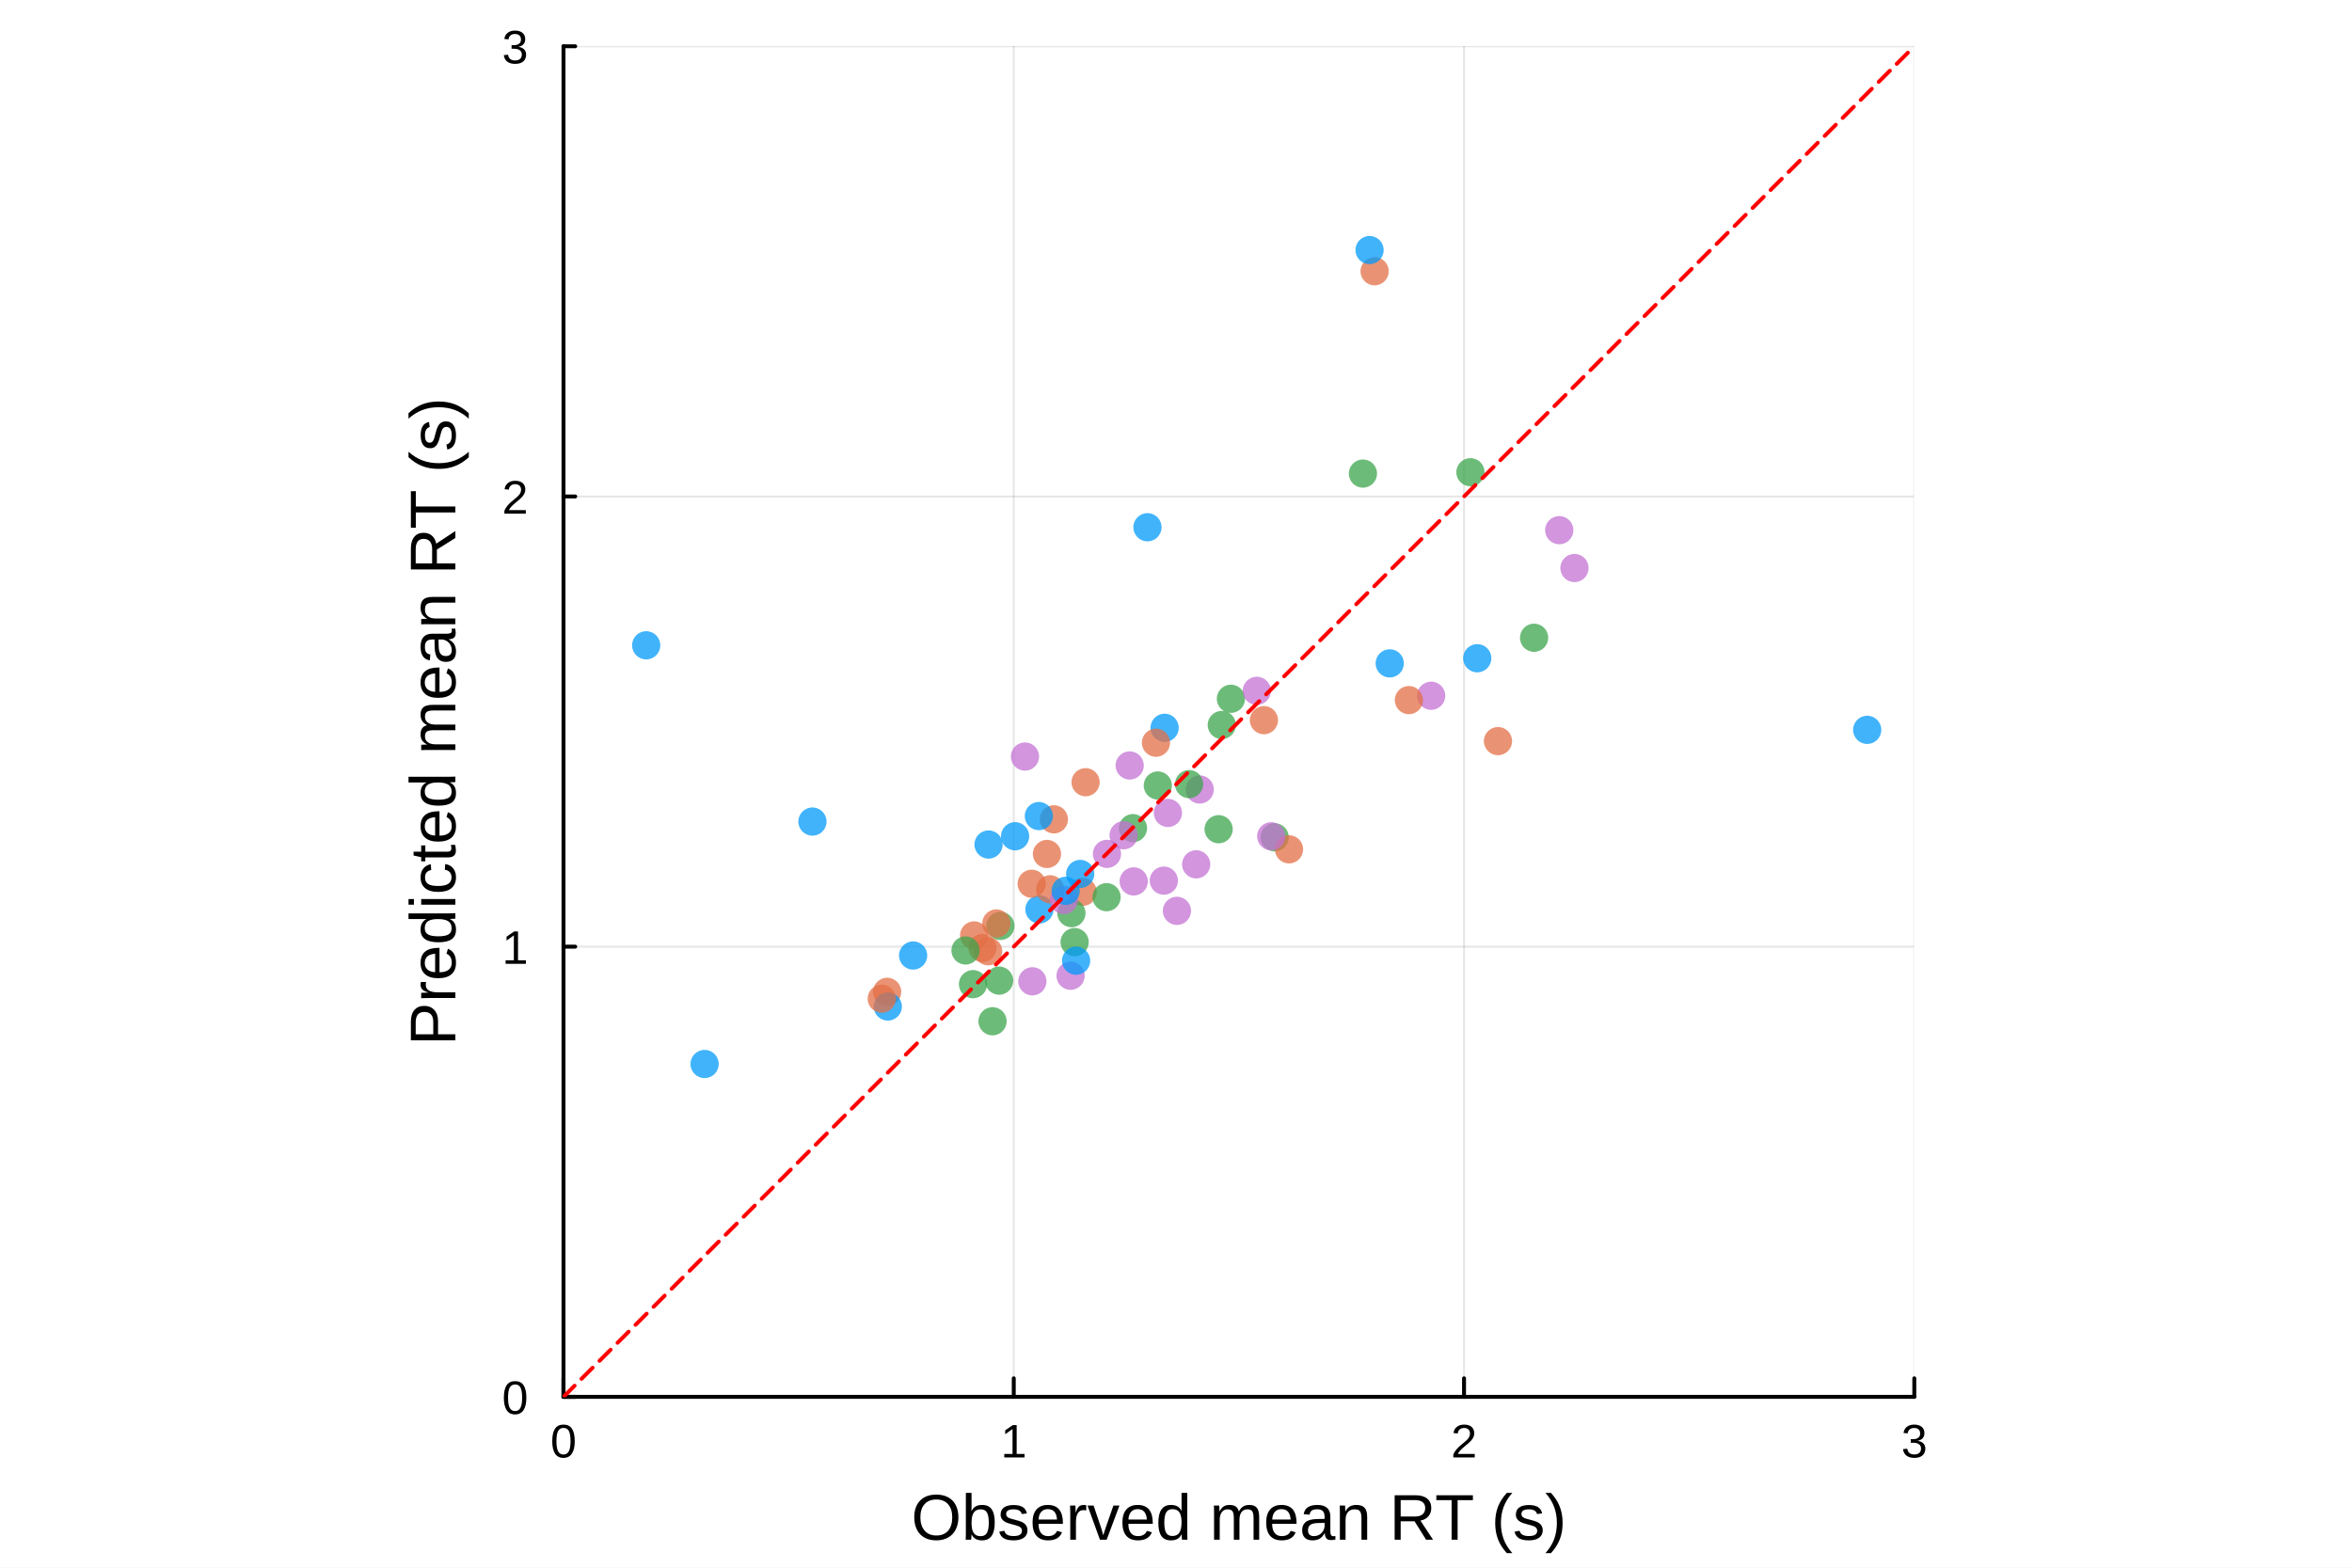
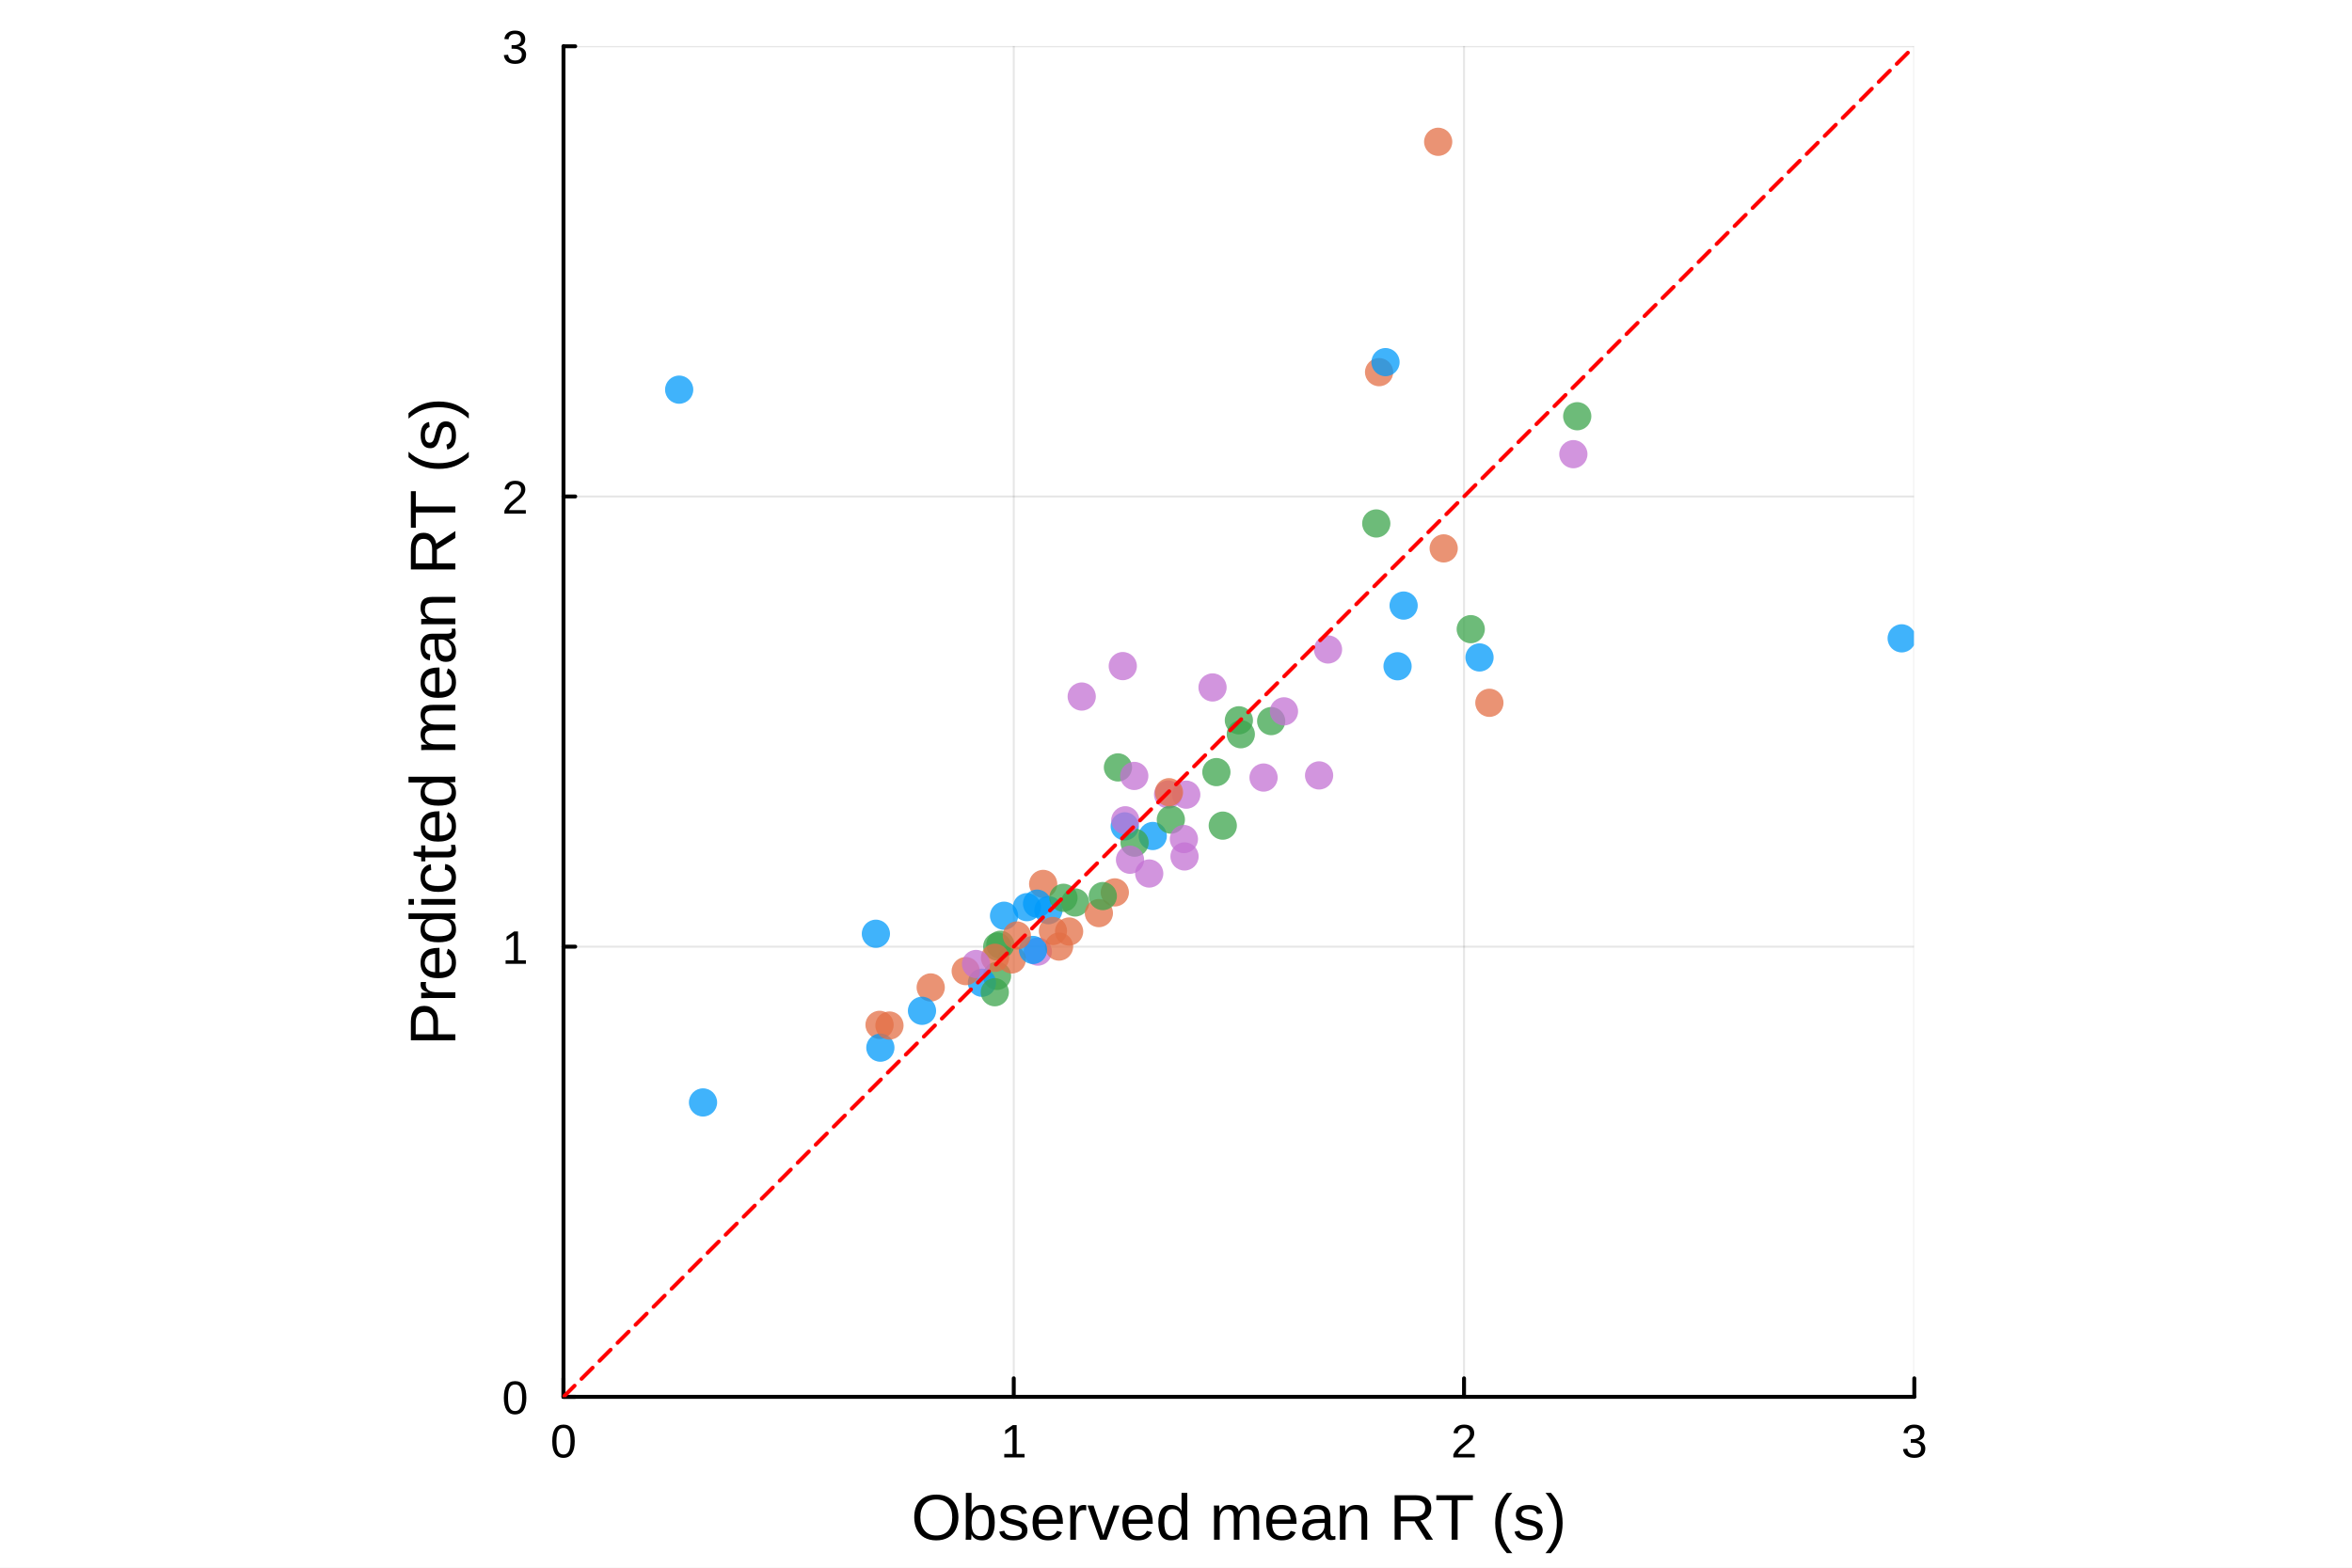
<svg xmlns="http://www.w3.org/2000/svg" width="600" height="400" viewBox="0 0 2400 1600">
  <defs>
-     <clipPath id="clip720">
+     <clipPath id="clip240">
      <rect x="0" y="0" width="2400" height="1600" />
    </clipPath>
  </defs>
-   <path clip-path="url(#clip720)" d="M0 1600 L2400 1600 L2400 0 L0 0  Z" fill="#ffffff" fill-rule="evenodd" fill-opacity="1" />
+   <path clip-path="url(#clip240)" d="M0 1600 L2400 1600 L2400 0 L0 0  Z" fill="#ffffff" fill-rule="evenodd" fill-opacity="1" />
  <defs>
-     <clipPath id="clip721">
-       <rect x="480" y="0" width="1681" height="1600" />
-     </clipPath>
-   </defs>
-   <path clip-path="url(#clip720)" d="M574.996 1425.62 L1953.37 1425.62 L1953.37 47.244 L574.996 47.244  Z" fill="#ffffff" fill-rule="evenodd" fill-opacity="1" />
-   <defs>
-     <clipPath id="clip722">
+     <clipPath id="clip241">
      <rect x="574" y="47" width="1379" height="1379" />
    </clipPath>
  </defs>
-   <polyline clip-path="url(#clip722)" style="stroke:#000000; stroke-linecap:round; stroke-linejoin:round; stroke-width:2; stroke-opacity:0.1; fill:none" points="574.996,1425.62 574.996,47.244 " />
-   <polyline clip-path="url(#clip722)" style="stroke:#000000; stroke-linecap:round; stroke-linejoin:round; stroke-width:2; stroke-opacity:0.1; fill:none" points="1034.45,1425.62 1034.45,47.244 " />
-   <polyline clip-path="url(#clip722)" style="stroke:#000000; stroke-linecap:round; stroke-linejoin:round; stroke-width:2; stroke-opacity:0.1; fill:none" points="1493.91,1425.62 1493.91,47.244 " />
-   <polyline clip-path="url(#clip722)" style="stroke:#000000; stroke-linecap:round; stroke-linejoin:round; stroke-width:2; stroke-opacity:0.1; fill:none" points="1953.37,1425.62 1953.37,47.244 " />
-   <polyline clip-path="url(#clip722)" style="stroke:#000000; stroke-linecap:round; stroke-linejoin:round; stroke-width:2; stroke-opacity:0.1; fill:none" points="574.996,1425.62 1953.37,1425.62 " />
-   <polyline clip-path="url(#clip722)" style="stroke:#000000; stroke-linecap:round; stroke-linejoin:round; stroke-width:2; stroke-opacity:0.1; fill:none" points="574.996,966.16 1953.37,966.16 " />
-   <polyline clip-path="url(#clip722)" style="stroke:#000000; stroke-linecap:round; stroke-linejoin:round; stroke-width:2; stroke-opacity:0.1; fill:none" points="574.996,506.702 1953.37,506.702 " />
-   <polyline clip-path="url(#clip722)" style="stroke:#000000; stroke-linecap:round; stroke-linejoin:round; stroke-width:2; stroke-opacity:0.1; fill:none" points="574.996,47.244 1953.37,47.244 " />
-   <polyline clip-path="url(#clip720)" style="stroke:#000000; stroke-linecap:round; stroke-linejoin:round; stroke-width:4; stroke-opacity:1; fill:none" points="574.996,1425.62 1953.37,1425.62 " />
-   <polyline clip-path="url(#clip720)" style="stroke:#000000; stroke-linecap:round; stroke-linejoin:round; stroke-width:4; stroke-opacity:1; fill:none" points="574.996,1425.62 574.996,1406.72 " />
-   <polyline clip-path="url(#clip720)" style="stroke:#000000; stroke-linecap:round; stroke-linejoin:round; stroke-width:4; stroke-opacity:1; fill:none" points="1034.45,1425.62 1034.45,1406.72 " />
-   <polyline clip-path="url(#clip720)" style="stroke:#000000; stroke-linecap:round; stroke-linejoin:round; stroke-width:4; stroke-opacity:1; fill:none" points="1493.91,1425.62 1493.91,1406.72 " />
-   <polyline clip-path="url(#clip720)" style="stroke:#000000; stroke-linecap:round; stroke-linejoin:round; stroke-width:4; stroke-opacity:1; fill:none" points="1953.37,1425.62 1953.37,1406.72 " />
-   <g clip-path="url(#clip720)">
+   <path clip-path="url(#clip240)" d="M574.996 1425.62 L1953.37 1425.62 L1953.37 47.244 L574.996 47.244  Z" fill="#ffffff" fill-rule="evenodd" fill-opacity="1" />
+   <polyline clip-path="url(#clip241)" style="stroke:#000000; stroke-linecap:round; stroke-linejoin:round; stroke-width:2; stroke-opacity:0.1; fill:none" points="574.996,1425.62 574.996,47.244 " />
+   <polyline clip-path="url(#clip241)" style="stroke:#000000; stroke-linecap:round; stroke-linejoin:round; stroke-width:2; stroke-opacity:0.1; fill:none" points="1034.45,1425.62 1034.45,47.244 " />
+   <polyline clip-path="url(#clip241)" style="stroke:#000000; stroke-linecap:round; stroke-linejoin:round; stroke-width:2; stroke-opacity:0.1; fill:none" points="1493.91,1425.62 1493.91,47.244 " />
+   <polyline clip-path="url(#clip241)" style="stroke:#000000; stroke-linecap:round; stroke-linejoin:round; stroke-width:2; stroke-opacity:0.1; fill:none" points="1953.37,1425.62 1953.37,47.244 " />
+   <polyline clip-path="url(#clip241)" style="stroke:#000000; stroke-linecap:round; stroke-linejoin:round; stroke-width:2; stroke-opacity:0.1; fill:none" points="574.996,1425.62 1953.37,1425.62 " />
+   <polyline clip-path="url(#clip241)" style="stroke:#000000; stroke-linecap:round; stroke-linejoin:round; stroke-width:2; stroke-opacity:0.1; fill:none" points="574.996,966.16 1953.37,966.16 " />
+   <polyline clip-path="url(#clip241)" style="stroke:#000000; stroke-linecap:round; stroke-linejoin:round; stroke-width:2; stroke-opacity:0.1; fill:none" points="574.996,506.702 1953.37,506.702 " />
+   <polyline clip-path="url(#clip241)" style="stroke:#000000; stroke-linecap:round; stroke-linejoin:round; stroke-width:2; stroke-opacity:0.1; fill:none" points="574.996,47.244 1953.37,47.244 " />
+   <polyline clip-path="url(#clip240)" style="stroke:#000000; stroke-linecap:round; stroke-linejoin:round; stroke-width:4; stroke-opacity:1; fill:none" points="574.996,1425.62 1953.37,1425.62 " />
+   <polyline clip-path="url(#clip240)" style="stroke:#000000; stroke-linecap:round; stroke-linejoin:round; stroke-width:4; stroke-opacity:1; fill:none" points="574.996,1425.62 574.996,1406.72 " />
+   <polyline clip-path="url(#clip240)" style="stroke:#000000; stroke-linecap:round; stroke-linejoin:round; stroke-width:4; stroke-opacity:1; fill:none" points="1034.45,1425.62 1034.45,1406.72 " />
+   <polyline clip-path="url(#clip240)" style="stroke:#000000; stroke-linecap:round; stroke-linejoin:round; stroke-width:4; stroke-opacity:1; fill:none" points="1493.91,1425.62 1493.91,1406.72 " />
+   <polyline clip-path="url(#clip240)" style="stroke:#000000; stroke-linecap:round; stroke-linejoin:round; stroke-width:4; stroke-opacity:1; fill:none" points="1953.37,1425.62 1953.37,1406.72 " />
+   <g clip-path="url(#clip240)">
    <text style="fill:#000000; fill-opacity:1; font-family:Arial,Helvetica Neue,Helvetica,sans-serif; font-size:48px; text-anchor:middle;" transform="rotate(0, 574.996, 1487.47)" x="574.996" y="1487.47">0</text>
  </g>
-   <g clip-path="url(#clip720)">
+   <g clip-path="url(#clip240)">
    <text style="fill:#000000; fill-opacity:1; font-family:Arial,Helvetica Neue,Helvetica,sans-serif; font-size:48px; text-anchor:middle;" transform="rotate(0, 1034.45, 1487.47)" x="1034.45" y="1487.47">1</text>
  </g>
-   <g clip-path="url(#clip720)">
+   <g clip-path="url(#clip240)">
    <text style="fill:#000000; fill-opacity:1; font-family:Arial,Helvetica Neue,Helvetica,sans-serif; font-size:48px; text-anchor:middle;" transform="rotate(0, 1493.91, 1487.47)" x="1493.91" y="1487.47">2</text>
  </g>
-   <g clip-path="url(#clip720)">
+   <g clip-path="url(#clip240)">
    <text style="fill:#000000; fill-opacity:1; font-family:Arial,Helvetica Neue,Helvetica,sans-serif; font-size:48px; text-anchor:middle;" transform="rotate(0, 1953.37, 1487.47)" x="1953.37" y="1487.47">3</text>
  </g>
-   <g clip-path="url(#clip720)">
+   <g clip-path="url(#clip240)">
    <text style="fill:#000000; fill-opacity:1; font-family:Arial,Helvetica Neue,Helvetica,sans-serif; font-size:66px; text-anchor:middle;" transform="rotate(0, 1264.18, 1571.48)" x="1264.18" y="1571.48">Observed mean RT (s)</text>
  </g>
-   <polyline clip-path="url(#clip720)" style="stroke:#000000; stroke-linecap:round; stroke-linejoin:round; stroke-width:4; stroke-opacity:1; fill:none" points="574.996,1425.62 574.996,47.244 " />
-   <polyline clip-path="url(#clip720)" style="stroke:#000000; stroke-linecap:round; stroke-linejoin:round; stroke-width:4; stroke-opacity:1; fill:none" points="574.996,1425.62 586.96,1425.62 " />
-   <polyline clip-path="url(#clip720)" style="stroke:#000000; stroke-linecap:round; stroke-linejoin:round; stroke-width:4; stroke-opacity:1; fill:none" points="574.996,966.16 586.96,966.16 " />
-   <polyline clip-path="url(#clip720)" style="stroke:#000000; stroke-linecap:round; stroke-linejoin:round; stroke-width:4; stroke-opacity:1; fill:none" points="574.996,506.702 586.96,506.702 " />
-   <polyline clip-path="url(#clip720)" style="stroke:#000000; stroke-linecap:round; stroke-linejoin:round; stroke-width:4; stroke-opacity:1; fill:none" points="574.996,47.244 586.96,47.244 " />
-   <g clip-path="url(#clip720)">
+   <polyline clip-path="url(#clip240)" style="stroke:#000000; stroke-linecap:round; stroke-linejoin:round; stroke-width:4; stroke-opacity:1; fill:none" points="574.996,1425.62 574.996,47.244 " />
+   <polyline clip-path="url(#clip240)" style="stroke:#000000; stroke-linecap:round; stroke-linejoin:round; stroke-width:4; stroke-opacity:1; fill:none" points="574.996,1425.62 586.96,1425.62 " />
+   <polyline clip-path="url(#clip240)" style="stroke:#000000; stroke-linecap:round; stroke-linejoin:round; stroke-width:4; stroke-opacity:1; fill:none" points="574.996,966.16 586.96,966.16 " />
+   <polyline clip-path="url(#clip240)" style="stroke:#000000; stroke-linecap:round; stroke-linejoin:round; stroke-width:4; stroke-opacity:1; fill:none" points="574.996,506.702 586.96,506.702 " />
+   <polyline clip-path="url(#clip240)" style="stroke:#000000; stroke-linecap:round; stroke-linejoin:round; stroke-width:4; stroke-opacity:1; fill:none" points="574.996,47.244 586.96,47.244 " />
+   <g clip-path="url(#clip240)">
    <text style="fill:#000000; fill-opacity:1; font-family:Arial,Helvetica Neue,Helvetica,sans-serif; font-size:48px; text-anchor:middle;" transform="rotate(0, 525.615, 1443.12)" x="525.615" y="1443.12">0</text>
  </g>
-   <g clip-path="url(#clip720)">
+   <g clip-path="url(#clip240)">
    <text style="fill:#000000; fill-opacity:1; font-family:Arial,Helvetica Neue,Helvetica,sans-serif; font-size:48px; text-anchor:middle;" transform="rotate(0, 525.615, 983.66)" x="525.615" y="983.66">1</text>
  </g>
-   <g clip-path="url(#clip720)">
+   <g clip-path="url(#clip240)">
    <text style="fill:#000000; fill-opacity:1; font-family:Arial,Helvetica Neue,Helvetica,sans-serif; font-size:48px; text-anchor:middle;" transform="rotate(0, 525.615, 524.202)" x="525.615" y="524.202">2</text>
  </g>
-   <g clip-path="url(#clip720)">
+   <g clip-path="url(#clip240)">
    <text style="fill:#000000; fill-opacity:1; font-family:Arial,Helvetica Neue,Helvetica,sans-serif; font-size:48px; text-anchor:middle;" transform="rotate(0, 525.615, 64.7441)" x="525.615" y="64.744">3</text>
  </g>
-   <g clip-path="url(#clip720)">
+   <g clip-path="url(#clip240)">
    <text style="fill:#000000; fill-opacity:1; font-family:Arial,Helvetica Neue,Helvetica,sans-serif; font-size:66px; text-anchor:middle;" transform="rotate(-90, 464.672, 736.431)" x="464.672" y="736.431">Predicted mean RT (s)</text>
  </g>
-   <circle clip-path="url(#clip722)" cx="1107.75" cy="798.336" r="14.4" fill="#e26f46" fill-rule="evenodd" fill-opacity="0.75" stroke="none" />
-   <circle clip-path="url(#clip722)" cx="1256.03" cy="713.184" r="14.4" fill="#3da44d" fill-rule="evenodd" fill-opacity="0.75" stroke="none" />
-   <circle clip-path="url(#clip722)" cx="1008.73" cy="861.933" r="14.4" fill="#009af9" fill-rule="evenodd" fill-opacity="0.75" stroke="none" />
-   <circle clip-path="url(#clip722)" cx="1075.39" cy="836.232" r="14.4" fill="#e26f46" fill-rule="evenodd" fill-opacity="0.75" stroke="none" />
-   <circle clip-path="url(#clip722)" cx="1019.51" cy="1000.85" r="14.4" fill="#3da44d" fill-rule="evenodd" fill-opacity="0.75" stroke="none" />
-   <circle clip-path="url(#clip722)" cx="1191.74" cy="829.673" r="14.4" fill="#c271d2" fill-rule="evenodd" fill-opacity="0.75" stroke="none" />
-   <circle clip-path="url(#clip722)" cx="1300.66" cy="854.566" r="14.4" fill="#3da44d" fill-rule="evenodd" fill-opacity="0.75" stroke="none" />
-   <circle clip-path="url(#clip722)" cx="1053.44" cy="1001.54" r="14.4" fill="#c271d2" fill-rule="evenodd" fill-opacity="0.75" stroke="none" />
-   <circle clip-path="url(#clip722)" cx="829.031" cy="838.509" r="14.4" fill="#009af9" fill-rule="evenodd" fill-opacity="0.75" stroke="none" />
-   <circle clip-path="url(#clip722)" cx="1565.4" cy="650.907" r="14.4" fill="#3da44d" fill-rule="evenodd" fill-opacity="0.75" stroke="none" />
-   <circle clip-path="url(#clip722)" cx="1104.72" cy="910.246" r="14.4" fill="#e26f46" fill-rule="evenodd" fill-opacity="0.75" stroke="none" />
-   <circle clip-path="url(#clip722)" cx="1243.49" cy="846.3" r="14.4" fill="#3da44d" fill-rule="evenodd" fill-opacity="0.75" stroke="none" />
-   <circle clip-path="url(#clip722)" cx="1500.45" cy="481.956" r="14.4" fill="#3da44d" fill-rule="evenodd" fill-opacity="0.75" stroke="none" />
-   <circle clip-path="url(#clip722)" cx="1188.39" cy="742.807" r="14.4" fill="#009af9" fill-rule="evenodd" fill-opacity="0.75" stroke="none" />
-   <circle clip-path="url(#clip722)" cx="1170.88" cy="538.122" r="14.4" fill="#009af9" fill-rule="evenodd" fill-opacity="0.75" stroke="none" />
-   <circle clip-path="url(#clip722)" cx="1282.47" cy="705.077" r="14.4" fill="#c271d2" fill-rule="evenodd" fill-opacity="0.75" stroke="none" />
-   <circle clip-path="url(#clip722)" cx="1528.55" cy="756.396" r="14.4" fill="#e26f46" fill-rule="evenodd" fill-opacity="0.75" stroke="none" />
-   <circle clip-path="url(#clip722)" cx="1591.08" cy="541.095" r="14.4" fill="#c271d2" fill-rule="evenodd" fill-opacity="0.75" stroke="none" />
-   <circle clip-path="url(#clip722)" cx="1060.08" cy="832.892" r="14.4" fill="#009af9" fill-rule="evenodd" fill-opacity="0.75" stroke="none" />
-   <circle clip-path="url(#clip722)" cx="1246.72" cy="739.929" r="14.4" fill="#3da44d" fill-rule="evenodd" fill-opacity="0.75" stroke="none" />
-   <circle clip-path="url(#clip722)" cx="1289.7" cy="735.015" r="14.4" fill="#e26f46" fill-rule="evenodd" fill-opacity="0.75" stroke="none" />
-   <circle clip-path="url(#clip722)" cx="1460.37" cy="710.079" r="14.4" fill="#c271d2" fill-rule="evenodd" fill-opacity="0.75" stroke="none" />
-   <circle clip-path="url(#clip722)" cx="1068.33" cy="871.563" r="14.4" fill="#e26f46" fill-rule="evenodd" fill-opacity="0.75" stroke="none" />
-   <circle clip-path="url(#clip722)" cx="1187.58" cy="898.784" r="14.4" fill="#c271d2" fill-rule="evenodd" fill-opacity="0.75" stroke="none" />
-   <circle clip-path="url(#clip722)" cx="1008.3" cy="970.855" r="14.4" fill="#e26f46" fill-rule="evenodd" fill-opacity="0.75" stroke="none" />
-   <circle clip-path="url(#clip722)" cx="1220.6" cy="882.15" r="14.4" fill="#c271d2" fill-rule="evenodd" fill-opacity="0.75" stroke="none" />
-   <circle clip-path="url(#clip722)" cx="1096.55" cy="961.477" r="14.4" fill="#3da44d" fill-rule="evenodd" fill-opacity="0.75" stroke="none" />
-   <circle clip-path="url(#clip722)" cx="1315.32" cy="866.831" r="14.4" fill="#e26f46" fill-rule="evenodd" fill-opacity="0.75" stroke="none" />
-   <circle clip-path="url(#clip722)" cx="1181.44" cy="801.703" r="14.4" fill="#3da44d" fill-rule="evenodd" fill-opacity="0.75" stroke="none" />
-   <circle clip-path="url(#clip722)" cx="1060.64" cy="928.159" r="14.4" fill="#009af9" fill-rule="evenodd" fill-opacity="0.75" stroke="none" />
-   <circle clip-path="url(#clip722)" cx="1437.64" cy="714.538" r="14.4" fill="#e26f46" fill-rule="evenodd" fill-opacity="0.75" stroke="none" />
-   <circle clip-path="url(#clip722)" cx="1390.74" cy="483.334" r="14.4" fill="#3da44d" fill-rule="evenodd" fill-opacity="0.75" stroke="none" />
-   <circle clip-path="url(#clip722)" cx="1093.3" cy="931.948" r="14.4" fill="#3da44d" fill-rule="evenodd" fill-opacity="0.75" stroke="none" />
-   <circle clip-path="url(#clip722)" cx="1905.3" cy="744.887" r="14.4" fill="#009af9" fill-rule="evenodd" fill-opacity="0.75" stroke="none" />
-   <circle clip-path="url(#clip722)" cx="1297.16" cy="853.521" r="14.4" fill="#c271d2" fill-rule="evenodd" fill-opacity="0.75" stroke="none" />
-   <circle clip-path="url(#clip722)" cx="1002.56" cy="967.51" r="14.4" fill="#e26f46" fill-rule="evenodd" fill-opacity="0.75" stroke="none" />
-   <circle clip-path="url(#clip722)" cx="1045.89" cy="772.135" r="14.4" fill="#c271d2" fill-rule="evenodd" fill-opacity="0.75" stroke="none" />
-   <circle clip-path="url(#clip722)" cx="1102.23" cy="891.978" r="14.4" fill="#009af9" fill-rule="evenodd" fill-opacity="0.75" stroke="none" />
-   <circle clip-path="url(#clip722)" cx="1179.55" cy="758.022" r="14.4" fill="#e26f46" fill-rule="evenodd" fill-opacity="0.75" stroke="none" />
-   <circle clip-path="url(#clip722)" cx="1606.62" cy="579.723" r="14.4" fill="#c271d2" fill-rule="evenodd" fill-opacity="0.75" stroke="none" />
-   <circle clip-path="url(#clip722)" cx="1129.14" cy="915.673" r="14.4" fill="#3da44d" fill-rule="evenodd" fill-opacity="0.75" stroke="none" />
-   <circle clip-path="url(#clip722)" cx="1071.57" cy="907.638" r="14.4" fill="#e26f46" fill-rule="evenodd" fill-opacity="0.75" stroke="none" />
-   <circle clip-path="url(#clip722)" cx="1156.09" cy="845.23" r="14.4" fill="#3da44d" fill-rule="evenodd" fill-opacity="0.75" stroke="none" />
-   <circle clip-path="url(#clip722)" cx="1402.68" cy="276.853" r="14.4" fill="#e26f46" fill-rule="evenodd" fill-opacity="0.75" stroke="none" />
-   <circle clip-path="url(#clip722)" cx="1035.79" cy="853.492" r="14.4" fill="#009af9" fill-rule="evenodd" fill-opacity="0.75" stroke="none" />
-   <circle clip-path="url(#clip722)" cx="994.02" cy="954.704" r="14.4" fill="#e26f46" fill-rule="evenodd" fill-opacity="0.75" stroke="none" />
-   <circle clip-path="url(#clip722)" cx="1418.1" cy="677.05" r="14.4" fill="#009af9" fill-rule="evenodd" fill-opacity="0.75" stroke="none" />
-   <circle clip-path="url(#clip722)" cx="1152.74" cy="781.238" r="14.4" fill="#c271d2" fill-rule="evenodd" fill-opacity="0.75" stroke="none" />
-   <circle clip-path="url(#clip722)" cx="1224.18" cy="805.763" r="14.4" fill="#c271d2" fill-rule="evenodd" fill-opacity="0.75" stroke="none" />
-   <circle clip-path="url(#clip722)" cx="1085.55" cy="918.6" r="14.4" fill="#c271d2" fill-rule="evenodd" fill-opacity="0.75" stroke="none" />
-   <circle clip-path="url(#clip722)" cx="1092.42" cy="995.841" r="14.4" fill="#c271d2" fill-rule="evenodd" fill-opacity="0.75" stroke="none" />
-   <circle clip-path="url(#clip722)" cx="1020.83" cy="944.997" r="14.4" fill="#3da44d" fill-rule="evenodd" fill-opacity="0.75" stroke="none" />
-   <circle clip-path="url(#clip722)" cx="905.244" cy="1012.27" r="14.4" fill="#e26f46" fill-rule="evenodd" fill-opacity="0.75" stroke="none" />
-   <circle clip-path="url(#clip722)" cx="1098.04" cy="980.493" r="14.4" fill="#009af9" fill-rule="evenodd" fill-opacity="0.75" stroke="none" />
-   <circle clip-path="url(#clip722)" cx="985.238" cy="970.049" r="14.4" fill="#3da44d" fill-rule="evenodd" fill-opacity="0.75" stroke="none" />
-   <circle clip-path="url(#clip722)" cx="1129.55" cy="871.474" r="14.4" fill="#c271d2" fill-rule="evenodd" fill-opacity="0.75" stroke="none" />
-   <circle clip-path="url(#clip722)" cx="1397.52" cy="255.226" r="14.4" fill="#009af9" fill-rule="evenodd" fill-opacity="0.75" stroke="none" />
-   <circle clip-path="url(#clip722)" cx="1156.84" cy="899.578" r="14.4" fill="#c271d2" fill-rule="evenodd" fill-opacity="0.75" stroke="none" />
-   <circle clip-path="url(#clip722)" cx="1016.68" cy="942.48" r="14.4" fill="#e26f46" fill-rule="evenodd" fill-opacity="0.75" stroke="none" />
-   <circle clip-path="url(#clip722)" cx="718.987" cy="1085.92" r="14.4" fill="#009af9" fill-rule="evenodd" fill-opacity="0.75" stroke="none" />
-   <circle clip-path="url(#clip722)" cx="1200.96" cy="929.621" r="14.4" fill="#c271d2" fill-rule="evenodd" fill-opacity="0.75" stroke="none" />
-   <circle clip-path="url(#clip722)" cx="1012.79" cy="1042.3" r="14.4" fill="#3da44d" fill-rule="evenodd" fill-opacity="0.75" stroke="none" />
-   <circle clip-path="url(#clip722)" cx="905.914" cy="1027.24" r="14.4" fill="#009af9" fill-rule="evenodd" fill-opacity="0.75" stroke="none" />
-   <circle clip-path="url(#clip722)" cx="659.388" cy="658.604" r="14.4" fill="#009af9" fill-rule="evenodd" fill-opacity="0.75" stroke="none" />
-   <circle clip-path="url(#clip722)" cx="899.763" cy="1019.27" r="14.4" fill="#e26f46" fill-rule="evenodd" fill-opacity="0.75" stroke="none" />
-   <circle clip-path="url(#clip722)" cx="1146.54" cy="852.472" r="14.4" fill="#c271d2" fill-rule="evenodd" fill-opacity="0.75" stroke="none" />
-   <circle clip-path="url(#clip722)" cx="992.856" cy="1004.45" r="14.4" fill="#3da44d" fill-rule="evenodd" fill-opacity="0.75" stroke="none" />
-   <circle clip-path="url(#clip722)" cx="1507.4" cy="671.811" r="14.4" fill="#009af9" fill-rule="evenodd" fill-opacity="0.75" stroke="none" />
-   <circle clip-path="url(#clip722)" cx="1213.32" cy="800.269" r="14.4" fill="#3da44d" fill-rule="evenodd" fill-opacity="0.75" stroke="none" />
-   <circle clip-path="url(#clip722)" cx="1087.41" cy="909.199" r="14.4" fill="#009af9" fill-rule="evenodd" fill-opacity="0.75" stroke="none" />
-   <circle clip-path="url(#clip722)" cx="1052.75" cy="901.96" r="14.4" fill="#e26f46" fill-rule="evenodd" fill-opacity="0.75" stroke="none" />
-   <circle clip-path="url(#clip722)" cx="931.75" cy="975.188" r="14.4" fill="#009af9" fill-rule="evenodd" fill-opacity="0.75" stroke="none" />
-   <polyline clip-path="url(#clip722)" style="stroke:#ff0000; stroke-linecap:round; stroke-linejoin:round; stroke-width:4; stroke-opacity:1; fill:none" stroke-dasharray="16, 10" points="574.996,1425.62 1953.37,47.244 " />
+   <circle clip-path="url(#clip241)" cx="1064.46" cy="902.142" r="14.4" fill="#e26f46" fill-rule="evenodd" fill-opacity="0.75" stroke="none" />
+   <circle clip-path="url(#clip241)" cx="1140.77" cy="783.22" r="14.4" fill="#3da44d" fill-rule="evenodd" fill-opacity="0.75" stroke="none" />
+   <circle clip-path="url(#clip241)" cx="1024.54" cy="934.609" r="14.4" fill="#009af9" fill-rule="evenodd" fill-opacity="0.75" stroke="none" />
+   <circle clip-path="url(#clip241)" cx="1266.13" cy="749.368" r="14.4" fill="#3da44d" fill-rule="evenodd" fill-opacity="0.75" stroke="none" />
+   <circle clip-path="url(#clip241)" cx="1017.37" cy="996.004" r="14.4" fill="#3da44d" fill-rule="evenodd" fill-opacity="0.75" stroke="none" />
+   <circle clip-path="url(#clip241)" cx="1191.94" cy="810.839" r="14.4" fill="#c271d2" fill-rule="evenodd" fill-opacity="0.75" stroke="none" />
+   <circle clip-path="url(#clip241)" cx="1297.13" cy="735.961" r="14.4" fill="#3da44d" fill-rule="evenodd" fill-opacity="0.75" stroke="none" />
+   <circle clip-path="url(#clip241)" cx="1059" cy="971.192" r="14.4" fill="#c271d2" fill-rule="evenodd" fill-opacity="0.75" stroke="none" />
+   <circle clip-path="url(#clip241)" cx="1137.57" cy="910.782" r="14.4" fill="#e26f46" fill-rule="evenodd" fill-opacity="0.75" stroke="none" />
+   <circle clip-path="url(#clip241)" cx="893.761" cy="953" r="14.4" fill="#009af9" fill-rule="evenodd" fill-opacity="0.75" stroke="none" />
+   <circle clip-path="url(#clip241)" cx="1500.77" cy="642.134" r="14.4" fill="#3da44d" fill-rule="evenodd" fill-opacity="0.75" stroke="none" />
+   <circle clip-path="url(#clip241)" cx="1346.01" cy="791.396" r="14.4" fill="#c271d2" fill-rule="evenodd" fill-opacity="0.75" stroke="none" />
+   <circle clip-path="url(#clip241)" cx="1147.7" cy="843.39" r="14.4" fill="#009af9" fill-rule="evenodd" fill-opacity="0.75" stroke="none" />
+   <circle clip-path="url(#clip241)" cx="1355.11" cy="662.854" r="14.4" fill="#c271d2" fill-rule="evenodd" fill-opacity="0.75" stroke="none" />
+   <circle clip-path="url(#clip241)" cx="1609.42" cy="424.818" r="14.4" fill="#3da44d" fill-rule="evenodd" fill-opacity="0.75" stroke="none" />
+   <circle clip-path="url(#clip241)" cx="1264.16" cy="735.156" r="14.4" fill="#3da44d" fill-rule="evenodd" fill-opacity="0.75" stroke="none" />
+   <circle clip-path="url(#clip241)" cx="1058.23" cy="922.273" r="14.4" fill="#009af9" fill-rule="evenodd" fill-opacity="0.75" stroke="none" />
+   <circle clip-path="url(#clip241)" cx="1519.78" cy="717.292" r="14.4" fill="#e26f46" fill-rule="evenodd" fill-opacity="0.75" stroke="none" />
+   <circle clip-path="url(#clip241)" cx="1605.47" cy="463.531" r="14.4" fill="#c271d2" fill-rule="evenodd" fill-opacity="0.75" stroke="none" />
+   <circle clip-path="url(#clip241)" cx="1241.21" cy="788.013" r="14.4" fill="#3da44d" fill-rule="evenodd" fill-opacity="0.75" stroke="none" />
+   <circle clip-path="url(#clip241)" cx="1176.27" cy="853.227" r="14.4" fill="#009af9" fill-rule="evenodd" fill-opacity="0.75" stroke="none" />
+   <circle clip-path="url(#clip241)" cx="1310.18" cy="726.012" r="14.4" fill="#c271d2" fill-rule="evenodd" fill-opacity="0.75" stroke="none" />
+   <circle clip-path="url(#clip241)" cx="1473.15" cy="559.693" r="14.4" fill="#e26f46" fill-rule="evenodd" fill-opacity="0.75" stroke="none" />
+   <circle clip-path="url(#clip241)" cx="1097.09" cy="921.073" r="14.4" fill="#3da44d" fill-rule="evenodd" fill-opacity="0.75" stroke="none" />
+   <circle clip-path="url(#clip241)" cx="1080.67" cy="966.092" r="14.4" fill="#e26f46" fill-rule="evenodd" fill-opacity="0.75" stroke="none" />
+   <circle clip-path="url(#clip241)" cx="1032.47" cy="979.201" r="14.4" fill="#e26f46" fill-rule="evenodd" fill-opacity="0.75" stroke="none" />
+   <circle clip-path="url(#clip241)" cx="1172.67" cy="891.519" r="14.4" fill="#c271d2" fill-rule="evenodd" fill-opacity="0.75" stroke="none" />
+   <circle clip-path="url(#clip241)" cx="1210.46" cy="811.042" r="14.4" fill="#c271d2" fill-rule="evenodd" fill-opacity="0.75" stroke="none" />
+   <circle clip-path="url(#clip241)" cx="1194.73" cy="836.517" r="14.4" fill="#3da44d" fill-rule="evenodd" fill-opacity="0.75" stroke="none" />
+   <circle clip-path="url(#clip241)" cx="1404.36" cy="534.26" r="14.4" fill="#3da44d" fill-rule="evenodd" fill-opacity="0.75" stroke="none" />
+   <circle clip-path="url(#clip241)" cx="1432.27" cy="618.047" r="14.4" fill="#009af9" fill-rule="evenodd" fill-opacity="0.75" stroke="none" />
+   <circle clip-path="url(#clip241)" cx="1054.09" cy="969.54" r="14.4" fill="#009af9" fill-rule="evenodd" fill-opacity="0.75" stroke="none" />
+   <circle clip-path="url(#clip241)" cx="1001.99" cy="1003.01" r="14.4" fill="#009af9" fill-rule="evenodd" fill-opacity="0.75" stroke="none" />
+   <circle clip-path="url(#clip241)" cx="1289.34" cy="793.579" r="14.4" fill="#c271d2" fill-rule="evenodd" fill-opacity="0.75" stroke="none" />
+   <circle clip-path="url(#clip241)" cx="1940.49" cy="651.498" r="14.4" fill="#009af9" fill-rule="evenodd" fill-opacity="0.75" stroke="none" />
+   <circle clip-path="url(#clip241)" cx="1090.93" cy="950.715" r="14.4" fill="#e26f46" fill-rule="evenodd" fill-opacity="0.75" stroke="none" />
+   <circle clip-path="url(#clip241)" cx="1208.06" cy="856.355" r="14.4" fill="#c271d2" fill-rule="evenodd" fill-opacity="0.75" stroke="none" />
+   <circle clip-path="url(#clip241)" cx="1467.53" cy="144.725" r="14.4" fill="#e26f46" fill-rule="evenodd" fill-opacity="0.75" stroke="none" />
+   <circle clip-path="url(#clip241)" cx="1121.3" cy="931.926" r="14.4" fill="#e26f46" fill-rule="evenodd" fill-opacity="0.75" stroke="none" />
+   <circle clip-path="url(#clip241)" cx="1069.82" cy="928.948" r="14.4" fill="#009af9" fill-rule="evenodd" fill-opacity="0.75" stroke="none" />
+   <circle clip-path="url(#clip241)" cx="1074.42" cy="950.165" r="14.4" fill="#e26f46" fill-rule="evenodd" fill-opacity="0.75" stroke="none" />
+   <circle clip-path="url(#clip241)" cx="1407.23" cy="379.824" r="14.4" fill="#e26f46" fill-rule="evenodd" fill-opacity="0.75" stroke="none" />
+   <circle clip-path="url(#clip241)" cx="1157.75" cy="860.037" r="14.4" fill="#3da44d" fill-rule="evenodd" fill-opacity="0.75" stroke="none" />
+   <circle clip-path="url(#clip241)" cx="1125.31" cy="914.542" r="14.4" fill="#3da44d" fill-rule="evenodd" fill-opacity="0.75" stroke="none" />
+   <circle clip-path="url(#clip241)" cx="1047.86" cy="925.861" r="14.4" fill="#009af9" fill-rule="evenodd" fill-opacity="0.75" stroke="none" />
+   <circle clip-path="url(#clip241)" cx="985.426" cy="991.126" r="14.4" fill="#e26f46" fill-rule="evenodd" fill-opacity="0.75" stroke="none" />
+   <circle clip-path="url(#clip241)" cx="1145.7" cy="679.83" r="14.4" fill="#c271d2" fill-rule="evenodd" fill-opacity="0.75" stroke="none" />
+   <circle clip-path="url(#clip241)" cx="1426.08" cy="679.982" r="14.4" fill="#009af9" fill-rule="evenodd" fill-opacity="0.75" stroke="none" />
+   <circle clip-path="url(#clip241)" cx="1020.78" cy="964.188" r="14.4" fill="#3da44d" fill-rule="evenodd" fill-opacity="0.75" stroke="none" />
+   <circle clip-path="url(#clip241)" cx="1085.16" cy="916.292" r="14.4" fill="#3da44d" fill-rule="evenodd" fill-opacity="0.75" stroke="none" />
+   <circle clip-path="url(#clip241)" cx="1103.79" cy="710.897" r="14.4" fill="#c271d2" fill-rule="evenodd" fill-opacity="0.75" stroke="none" />
+   <circle clip-path="url(#clip241)" cx="1237.28" cy="701.607" r="14.4" fill="#c271d2" fill-rule="evenodd" fill-opacity="0.75" stroke="none" />
+   <circle clip-path="url(#clip241)" cx="897.5" cy="1045.98" r="14.4" fill="#e26f46" fill-rule="evenodd" fill-opacity="0.75" stroke="none" />
+   <circle clip-path="url(#clip241)" cx="1017.6" cy="966.024" r="14.4" fill="#3da44d" fill-rule="evenodd" fill-opacity="0.75" stroke="none" />
+   <circle clip-path="url(#clip241)" cx="949.704" cy="1007.8" r="14.4" fill="#e26f46" fill-rule="evenodd" fill-opacity="0.75" stroke="none" />
+   <circle clip-path="url(#clip241)" cx="1157.41" cy="791.925" r="14.4" fill="#c271d2" fill-rule="evenodd" fill-opacity="0.75" stroke="none" />
+   <circle clip-path="url(#clip241)" cx="1413.78" cy="369.59" r="14.4" fill="#009af9" fill-rule="evenodd" fill-opacity="0.75" stroke="none" />
+   <circle clip-path="url(#clip241)" cx="717.372" cy="1125.16" r="14.4" fill="#009af9" fill-rule="evenodd" fill-opacity="0.75" stroke="none" />
+   <circle clip-path="url(#clip241)" cx="1015.31" cy="977.531" r="14.4" fill="#e26f46" fill-rule="evenodd" fill-opacity="0.75" stroke="none" />
+   <circle clip-path="url(#clip241)" cx="1153.06" cy="877.457" r="14.4" fill="#c271d2" fill-rule="evenodd" fill-opacity="0.75" stroke="none" />
+   <circle clip-path="url(#clip241)" cx="898.326" cy="1069.27" r="14.4" fill="#009af9" fill-rule="evenodd" fill-opacity="0.75" stroke="none" />
+   <circle clip-path="url(#clip241)" cx="1015.09" cy="1012.68" r="14.4" fill="#3da44d" fill-rule="evenodd" fill-opacity="0.75" stroke="none" />
+   <circle clip-path="url(#clip241)" cx="1208.7" cy="874.088" r="14.4" fill="#c271d2" fill-rule="evenodd" fill-opacity="0.75" stroke="none" />
+   <circle clip-path="url(#clip241)" cx="693.033" cy="397.692" r="14.4" fill="#009af9" fill-rule="evenodd" fill-opacity="0.75" stroke="none" />
+   <circle clip-path="url(#clip241)" cx="907.615" cy="1046.67" r="14.4" fill="#e26f46" fill-rule="evenodd" fill-opacity="0.75" stroke="none" />
+   <circle clip-path="url(#clip241)" cx="1148.26" cy="837.207" r="14.4" fill="#c271d2" fill-rule="evenodd" fill-opacity="0.75" stroke="none" />
+   <circle clip-path="url(#clip241)" cx="995.958" cy="983.866" r="14.4" fill="#c271d2" fill-rule="evenodd" fill-opacity="0.75" stroke="none" />
+   <circle clip-path="url(#clip241)" cx="1509.71" cy="670.988" r="14.4" fill="#009af9" fill-rule="evenodd" fill-opacity="0.75" stroke="none" />
+   <circle clip-path="url(#clip241)" cx="1247.73" cy="842.655" r="14.4" fill="#3da44d" fill-rule="evenodd" fill-opacity="0.75" stroke="none" />
+   <circle clip-path="url(#clip241)" cx="940.811" cy="1031.64" r="14.4" fill="#009af9" fill-rule="evenodd" fill-opacity="0.75" stroke="none" />
+   <circle clip-path="url(#clip241)" cx="1192.83" cy="808.53" r="14.4" fill="#e26f46" fill-rule="evenodd" fill-opacity="0.75" stroke="none" />
+   <circle clip-path="url(#clip241)" cx="1037.59" cy="954.767" r="14.4" fill="#e26f46" fill-rule="evenodd" fill-opacity="0.75" stroke="none" />
+   <polyline clip-path="url(#clip241)" style="stroke:#ff0000; stroke-linecap:round; stroke-linejoin:round; stroke-width:4; stroke-opacity:1; fill:none" stroke-dasharray="16, 10" points="574.996,1425.62 1953.37,47.244 " />
</svg>
